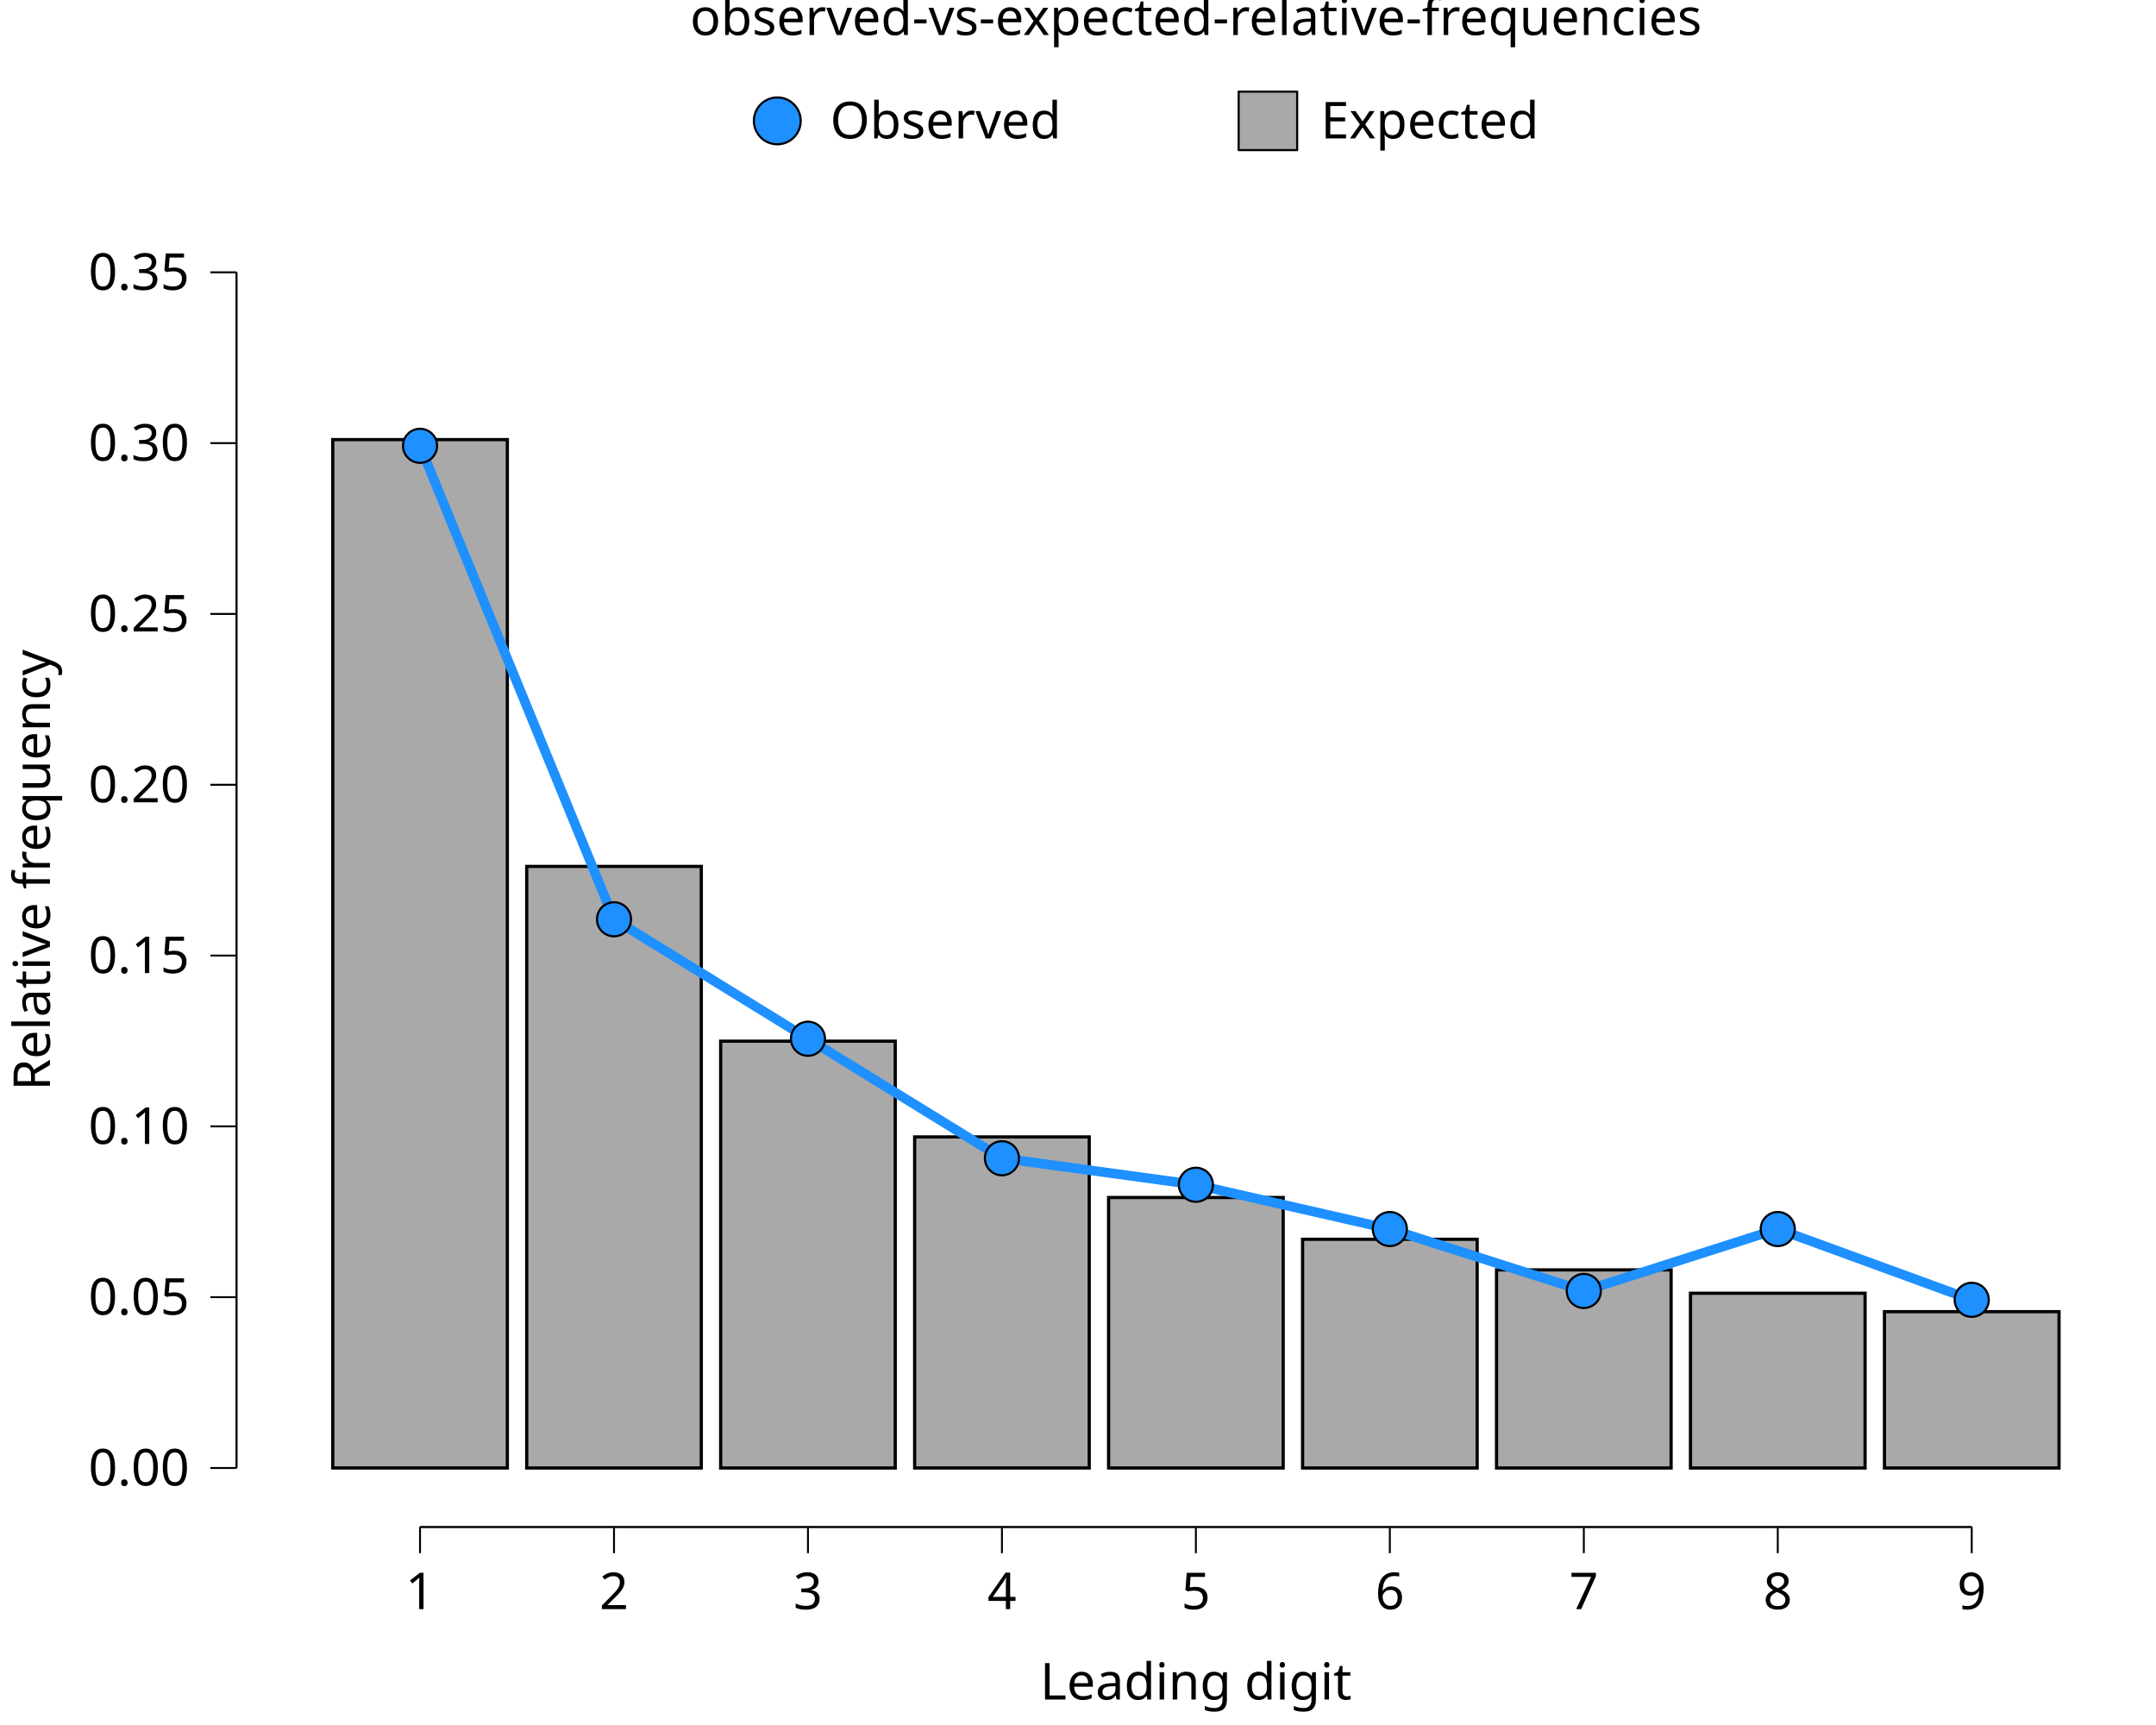
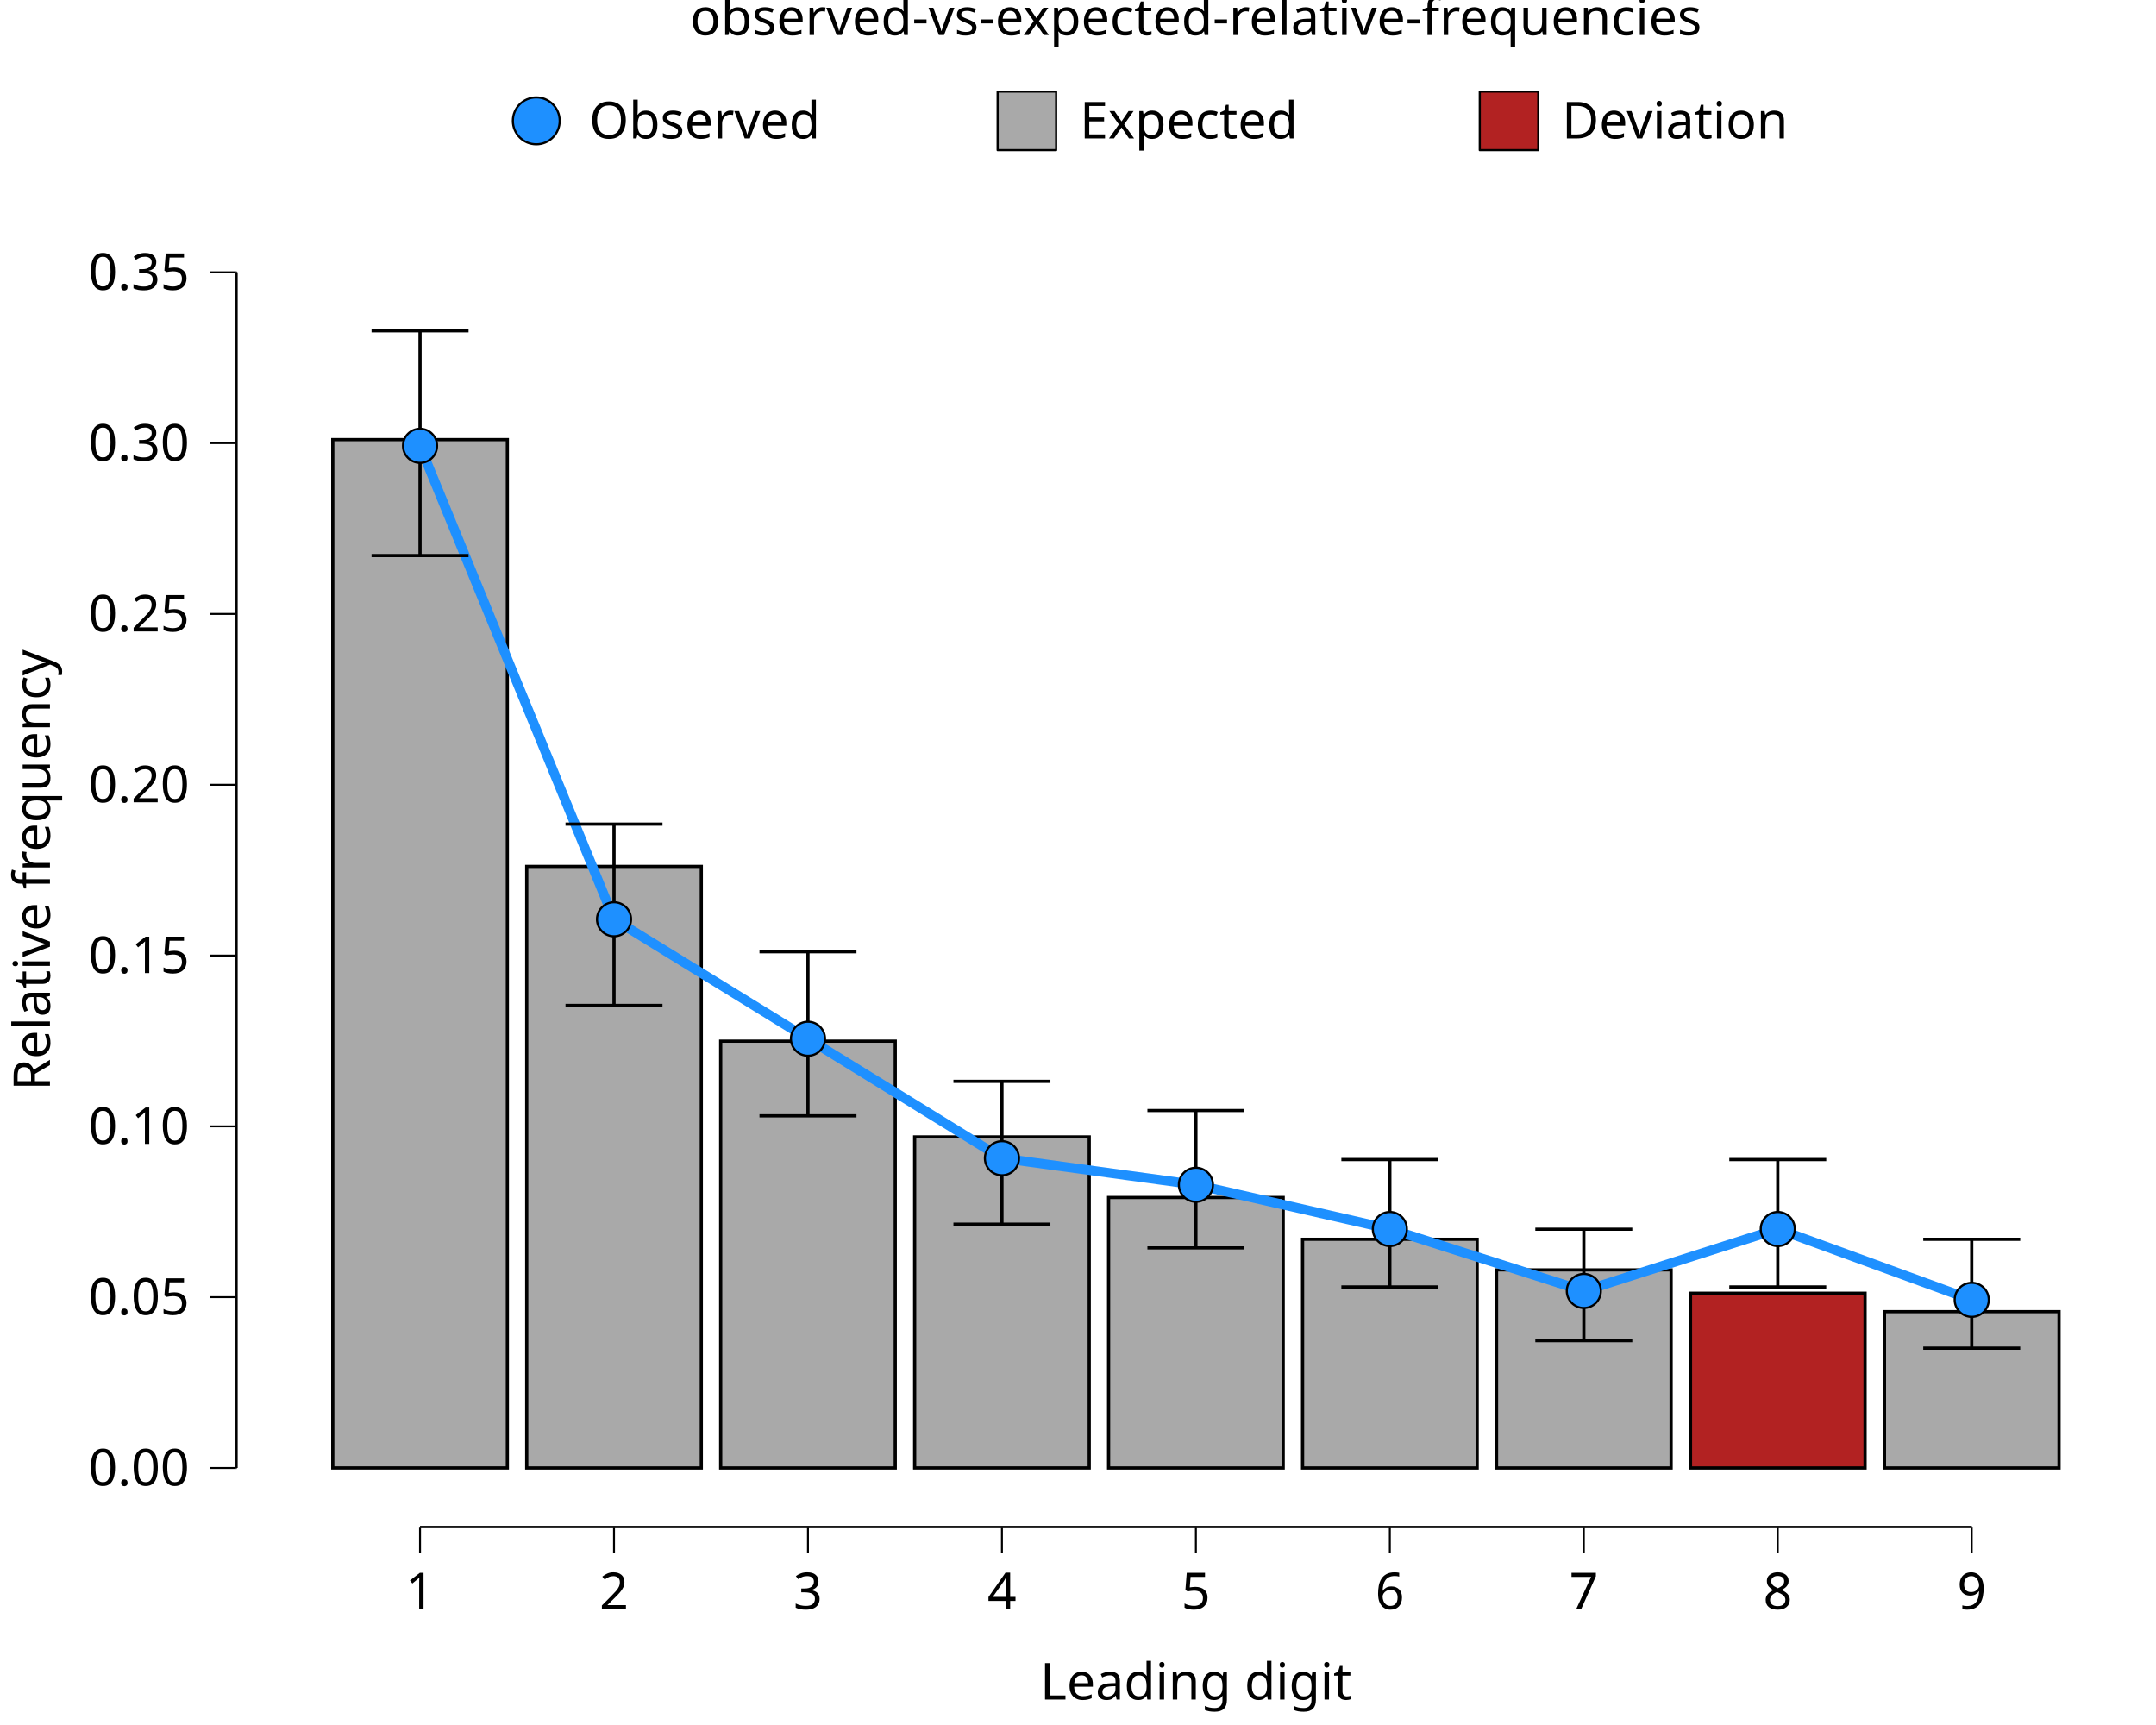
<svg xmlns="http://www.w3.org/2000/svg" class="svglite" data-engine-version="2.0" width="720.00pt" height="576.00pt" viewBox="0 0 720.00 576.00">
  <defs>
    <style type="text/css">
    .svglite line, .svglite polyline, .svglite polygon, .svglite path, .svglite rect, .svglite circle {
      fill: none;
      stroke: #000000;
      stroke-linecap: round;
      stroke-linejoin: round;
      stroke-miterlimit: 10.00;
    }
  </style>
  </defs>
  <rect width="100%" height="100%" style="stroke: none; fill: #FFFFFF;" />
  <defs>
    <clipPath id="cpMC4wMHw3MjAuMDB8MC4wMHw1NzYuMDA=">
      <rect x="0.00" y="0.00" width="720.00" height="576.00" />
    </clipPath>
  </defs>
  <g clip-path="url(#cpMC4wMHw3MjAuMDB8MC4wMHw1NzYuMDA=)">
    <rect x="-0" y="0.00" width="720.00" height="576.00" style="stroke-width: 10.67; stroke: none;" />
  </g>
  <defs>
    <clipPath id="cpNzguNzR8NzIwLjAwfDcwLjk3fDUxMC4xNA==">
      <rect x="78.74" y="70.97" width="641.26" height="439.17" />
    </clipPath>
  </defs>
  <g clip-path="url(#cpNzguNzR8NzIwLjAwfDcwLjk3fDUxMC4xNA==)">
    <rect x="78.74" y="70.97" width="641.26" height="439.17" style="stroke-width: 10.67; stroke: none;" />
    <circle cx="140.27" cy="490.18" r="1.95" style="stroke-width: 0.71; stroke: none;" />
    <circle cx="140.27" cy="490.18" r="1.95" style="stroke-width: 0.71; stroke: none;" />
+     <circle cx="140.27" cy="490.18" r="1.95" style="stroke-width: 0.71; stroke: none;" />
    <rect x="111.13" y="146.79" width="58.30" height="343.38" style="stroke-width: 1.07; stroke-linecap: butt; stroke-linejoin: miter; fill: #A9A9A9;" />
    <rect x="175.90" y="289.31" width="58.30" height="200.87" style="stroke-width: 1.07; stroke-linecap: butt; stroke-linejoin: miter; fill: #A9A9A9;" />
    <rect x="240.67" y="347.66" width="58.30" height="142.52" style="stroke-width: 1.07; stroke-linecap: butt; stroke-linejoin: miter; fill: #A9A9A9;" />
    <rect x="305.45" y="379.63" width="58.30" height="110.54" style="stroke-width: 1.07; stroke-linecap: butt; stroke-linejoin: miter; fill: #A9A9A9;" />
    <rect x="370.22" y="399.86" width="58.30" height="90.32" style="stroke-width: 1.07; stroke-linecap: butt; stroke-linejoin: miter; fill: #A9A9A9;" />
    <rect x="435.00" y="413.81" width="58.30" height="76.37" style="stroke-width: 1.07; stroke-linecap: butt; stroke-linejoin: miter; fill: #A9A9A9;" />
    <rect x="499.77" y="424.03" width="58.30" height="66.15" style="stroke-width: 1.07; stroke-linecap: butt; stroke-linejoin: miter; fill: #A9A9A9;" />
-     <rect x="564.54" y="431.83" width="58.30" height="58.35" style="stroke-width: 1.07; stroke-linecap: butt; stroke-linejoin: miter; fill: #A9A9A9;" />
+     <rect x="564.54" y="431.83" width="58.30" height="58.35" style="stroke-width: 1.07; stroke-linecap: butt; stroke-linejoin: miter; fill: #B22222;" />
    <rect x="629.32" y="437.98" width="58.30" height="52.20" style="stroke-width: 1.07; stroke-linecap: butt; stroke-linejoin: miter; fill: #A9A9A9;" />
    <polyline points="140.27,148.86 205.05,306.96 269.82,346.85 334.60,386.75 399.37,395.61 464.14,410.39 528.92,431.07 593.69,410.39 658.46,434.03 " style="stroke-width: 3.20; stroke: #1E90FF; stroke-linecap: butt;" />
+     <polyline points="124.08,110.45 156.47,110.45 " style="stroke-width: 1.07; stroke-linecap: butt;" />
+     <polyline points="140.27,110.45 140.27,185.51 " style="stroke-width: 1.07; stroke-linecap: butt;" />
+     <polyline points="124.08,185.51 156.47,185.51 " style="stroke-width: 1.07; stroke-linecap: butt;" />
+     <polyline points="188.85,275.20 221.24,275.20 " style="stroke-width: 1.07; stroke-linecap: butt;" />
+     <polyline points="205.05,275.20 205.05,335.72 " style="stroke-width: 1.07; stroke-linecap: butt;" />
+     <polyline points="188.85,335.72 221.24,335.72 " style="stroke-width: 1.07; stroke-linecap: butt;" />
+     <polyline points="253.63,317.80 286.02,317.80 " style="stroke-width: 1.07; stroke-linecap: butt;" />
+     <polyline points="269.82,317.80 269.82,372.59 " style="stroke-width: 1.07; stroke-linecap: butt;" />
+     <polyline points="253.63,372.59 286.02,372.59 " style="stroke-width: 1.07; stroke-linecap: butt;" />
+     <polyline points="318.40,361.08 350.79,361.08 " style="stroke-width: 1.07; stroke-linecap: butt;" />
+     <polyline points="334.60,361.08 334.60,408.77 " style="stroke-width: 1.07; stroke-linecap: butt;" />
+     <polyline points="318.40,408.77 350.79,408.77 " style="stroke-width: 1.07; stroke-linecap: butt;" />
+     <polyline points="383.18,370.82 415.56,370.82 " style="stroke-width: 1.07; stroke-linecap: butt;" />
+     <polyline points="399.37,370.82 399.37,416.69 " style="stroke-width: 1.07; stroke-linecap: butt;" />
+     <polyline points="383.18,416.69 415.56,416.69 " style="stroke-width: 1.07; stroke-linecap: butt;" />
+     <polyline points="447.95,387.19 480.34,387.19 " style="stroke-width: 1.07; stroke-linecap: butt;" />
+     <polyline points="464.14,387.19 464.14,429.74 " style="stroke-width: 1.07; stroke-linecap: butt;" />
+     <polyline points="447.95,429.74 480.34,429.74 " style="stroke-width: 1.07; stroke-linecap: butt;" />
+     <polyline points="512.72,410.45 545.11,410.45 " style="stroke-width: 1.07; stroke-linecap: butt;" />
+     <polyline points="528.92,410.45 528.92,447.66 " style="stroke-width: 1.07; stroke-linecap: butt;" />
+     <polyline points="512.72,447.66 545.11,447.66 " style="stroke-width: 1.07; stroke-linecap: butt;" />
+     <polyline points="577.50,387.19 609.88,387.19 " style="stroke-width: 1.07; stroke-linecap: butt;" />
+     <polyline points="593.69,387.19 593.69,429.74 " style="stroke-width: 1.07; stroke-linecap: butt;" />
+     <polyline points="577.50,429.74 609.88,429.74 " style="stroke-width: 1.07; stroke-linecap: butt;" />
+     <polyline points="642.27,413.82 674.66,413.82 " style="stroke-width: 1.07; stroke-linecap: butt;" />
+     <polyline points="658.46,413.82 658.46,450.18 " style="stroke-width: 1.07; stroke-linecap: butt;" />
+     <polyline points="642.27,450.18 674.66,450.18 " style="stroke-width: 1.07; stroke-linecap: butt;" />
    <circle cx="140.27" cy="148.86" r="5.69" style="stroke-width: 0.71; fill: #1E90FF;" />
    <circle cx="205.05" cy="306.96" r="5.69" style="stroke-width: 0.71; fill: #1E90FF;" />
    <circle cx="269.82" cy="346.85" r="5.69" style="stroke-width: 0.71; fill: #1E90FF;" />
    <circle cx="334.60" cy="386.75" r="5.69" style="stroke-width: 0.71; fill: #1E90FF;" />
    <circle cx="399.37" cy="395.61" r="5.69" style="stroke-width: 0.71; fill: #1E90FF;" />
    <circle cx="464.14" cy="410.39" r="5.69" style="stroke-width: 0.71; fill: #1E90FF;" />
    <circle cx="528.92" cy="431.07" r="5.69" style="stroke-width: 0.71; fill: #1E90FF;" />
    <circle cx="593.69" cy="410.39" r="5.69" style="stroke-width: 0.71; fill: #1E90FF;" />
    <circle cx="658.46" cy="434.03" r="5.69" style="stroke-width: 0.71; fill: #1E90FF;" />
    <line x1="78.74" y1="490.18" x2="78.74" y2="90.93" style="stroke-width: 1.07; stroke-linecap: butt;" />
    <line x1="78.74" y1="490.18" x2="78.74" y2="90.93" style="stroke-width: 1.07; stroke-linecap: butt;" />
+     <line x1="78.74" y1="490.18" x2="78.74" y2="90.93" style="stroke-width: 1.07; stroke-linecap: butt;" />
+     <line x1="140.27" y1="510.14" x2="658.46" y2="510.14" style="stroke-width: 1.07; stroke-linecap: butt;" />
    <line x1="140.27" y1="510.14" x2="658.46" y2="510.14" style="stroke-width: 1.07; stroke-linecap: butt;" />
    <line x1="140.27" y1="510.14" x2="658.46" y2="510.14" style="stroke-width: 1.07; stroke-linecap: butt;" />
    <line x1="139.96" y1="510.14" x2="658.78" y2="510.14" style="stroke-width: 0.64; stroke-linecap: butt;" />
    <line x1="78.74" y1="490.50" x2="78.74" y2="90.62" style="stroke-width: 0.64; stroke-linecap: butt;" />
    <rect x="78.74" y="70.97" width="641.26" height="439.17" style="stroke-width: 0.00; stroke: none;" />
  </g>
  <g clip-path="url(#cpMC4wMHw3MjAuMDB8MC4wMHw1NzYuMDA=)">
    <polyline points="78.74,510.14 78.74,70.97 " style="stroke-width: 0.00; stroke: none; stroke-linecap: butt;" />
    <text x="63.26" y="496.03" text-anchor="end" style="font-size: 17.00px; font-family: sans;" textLength="33.09px" lengthAdjust="spacingAndGlyphs">0.00</text>
    <text x="63.26" y="438.99" text-anchor="end" style="font-size: 17.00px; font-family: sans;" textLength="33.09px" lengthAdjust="spacingAndGlyphs">0.05</text>
    <text x="63.26" y="381.96" text-anchor="end" style="font-size: 17.00px; font-family: sans;" textLength="33.09px" lengthAdjust="spacingAndGlyphs">0.10</text>
    <text x="63.26" y="324.92" text-anchor="end" style="font-size: 17.00px; font-family: sans;" textLength="33.09px" lengthAdjust="spacingAndGlyphs">0.15</text>
    <text x="63.26" y="267.89" text-anchor="end" style="font-size: 17.00px; font-family: sans;" textLength="33.09px" lengthAdjust="spacingAndGlyphs">0.20</text>
    <text x="63.26" y="210.85" text-anchor="end" style="font-size: 17.00px; font-family: sans;" textLength="33.09px" lengthAdjust="spacingAndGlyphs">0.25</text>
    <text x="63.26" y="153.82" text-anchor="end" style="font-size: 17.00px; font-family: sans;" textLength="33.09px" lengthAdjust="spacingAndGlyphs">0.30</text>
    <text x="63.26" y="96.78" text-anchor="end" style="font-size: 17.00px; font-family: sans;" textLength="33.09px" lengthAdjust="spacingAndGlyphs">0.35</text>
    <polyline points="70.24,490.18 78.74,490.18 " style="stroke-width: 0.64; stroke-linecap: butt;" />
    <polyline points="70.24,433.14 78.74,433.14 " style="stroke-width: 0.64; stroke-linecap: butt;" />
    <polyline points="70.24,376.11 78.74,376.11 " style="stroke-width: 0.64; stroke-linecap: butt;" />
    <polyline points="70.24,319.07 78.74,319.07 " style="stroke-width: 0.64; stroke-linecap: butt;" />
    <polyline points="70.24,262.04 78.74,262.04 " style="stroke-width: 0.64; stroke-linecap: butt;" />
    <polyline points="70.24,205.00 78.74,205.00 " style="stroke-width: 0.64; stroke-linecap: butt;" />
    <polyline points="70.24,147.97 78.74,147.97 " style="stroke-width: 0.64; stroke-linecap: butt;" />
    <polyline points="70.24,90.93 78.74,90.93 " style="stroke-width: 0.64; stroke-linecap: butt;" />
    <polyline points="78.74,510.14 720.00,510.14 " style="stroke-width: 0.00; stroke: none; stroke-linecap: butt;" />
    <polyline points="140.27,518.64 140.27,510.14 " style="stroke-width: 0.64; stroke-linecap: butt;" />
    <polyline points="205.05,518.64 205.05,510.14 " style="stroke-width: 0.64; stroke-linecap: butt;" />
    <polyline points="269.82,518.64 269.82,510.14 " style="stroke-width: 0.64; stroke-linecap: butt;" />
    <polyline points="334.60,518.64 334.60,510.14 " style="stroke-width: 0.64; stroke-linecap: butt;" />
    <polyline points="399.37,518.64 399.37,510.14 " style="stroke-width: 0.64; stroke-linecap: butt;" />
    <polyline points="464.14,518.64 464.14,510.14 " style="stroke-width: 0.64; stroke-linecap: butt;" />
    <polyline points="528.92,518.64 528.92,510.14 " style="stroke-width: 0.64; stroke-linecap: butt;" />
    <polyline points="593.69,518.64 593.69,510.14 " style="stroke-width: 0.64; stroke-linecap: butt;" />
    <polyline points="658.46,518.64 658.46,510.14 " style="stroke-width: 0.64; stroke-linecap: butt;" />
    <text x="140.27" y="537.32" text-anchor="middle" style="font-size: 17.00px; font-family: sans;" textLength="9.46px" lengthAdjust="spacingAndGlyphs">1</text>
    <text x="205.05" y="537.32" text-anchor="middle" style="font-size: 17.00px; font-family: sans;" textLength="9.46px" lengthAdjust="spacingAndGlyphs">2</text>
    <text x="269.82" y="537.32" text-anchor="middle" style="font-size: 17.00px; font-family: sans;" textLength="9.46px" lengthAdjust="spacingAndGlyphs">3</text>
    <text x="334.60" y="537.32" text-anchor="middle" style="font-size: 17.00px; font-family: sans;" textLength="9.46px" lengthAdjust="spacingAndGlyphs">4</text>
    <text x="399.37" y="537.32" text-anchor="middle" style="font-size: 17.00px; font-family: sans;" textLength="9.46px" lengthAdjust="spacingAndGlyphs">5</text>
    <text x="464.14" y="537.32" text-anchor="middle" style="font-size: 17.00px; font-family: sans;" textLength="9.46px" lengthAdjust="spacingAndGlyphs">6</text>
    <text x="528.92" y="537.32" text-anchor="middle" style="font-size: 17.00px; font-family: sans;" textLength="9.46px" lengthAdjust="spacingAndGlyphs">7</text>
    <text x="593.69" y="537.32" text-anchor="middle" style="font-size: 17.00px; font-family: sans;" textLength="9.46px" lengthAdjust="spacingAndGlyphs">8</text>
    <text x="658.46" y="537.32" text-anchor="middle" style="font-size: 17.00px; font-family: sans;" textLength="9.46px" lengthAdjust="spacingAndGlyphs">9</text>
    <text x="399.37" y="567.49" text-anchor="middle" style="font-size: 17.00px; font-family: sans;" textLength="96.41px" lengthAdjust="spacingAndGlyphs">Leading digit</text>
    <text transform="translate(16.68,290.56) rotate(-90)" text-anchor="middle" style="font-size: 17.00px; font-family: sans;" textLength="140.82px" lengthAdjust="spacingAndGlyphs">Relative frequency</text>
-     <rect x="231.46" y="20.71" width="335.81" height="39.31" style="stroke-width: 0.75; stroke: none;" />
-     <rect x="231.46" y="20.71" width="335.81" height="39.31" style="stroke-width: 10.67; stroke: none;" />
-     <rect x="245.41" y="26.19" width="28.35" height="28.35" style="stroke-width: 10.67; stroke: none;" />
-     <circle cx="259.58" cy="40.36" r="7.82" style="stroke-width: 0.71; fill: #1E90FF;" />
-     <rect x="409.25" y="26.19" width="28.35" height="28.35" style="stroke-width: 10.67; stroke: none;" />
-     <rect x="413.65" y="30.59" width="19.54" height="19.54" style="stroke-width: 0.71; fill: #A9A9A9;" />
-     <text x="277.24" y="46.21" style="font-size: 17.00px; font-family: sans;" textLength="73.73px" lengthAdjust="spacingAndGlyphs">Observed</text>
-     <text x="441.08" y="46.21" style="font-size: 17.00px; font-family: sans;" textLength="70.90px" lengthAdjust="spacingAndGlyphs">Expected</text>
+     <rect x="150.97" y="20.71" width="496.81" height="39.31" style="stroke-width: 0.75; stroke: none;" />
+     <rect x="150.97" y="20.71" width="496.81" height="39.31" style="stroke-width: 10.67; stroke: none;" />
+     <rect x="164.91" y="26.19" width="28.35" height="28.35" style="stroke-width: 10.67; stroke: none;" />
+     <circle cx="179.09" cy="40.36" r="7.82" style="stroke-width: 0.71; fill: #1E90FF;" />
+     <rect x="328.75" y="26.19" width="28.35" height="28.35" style="stroke-width: 10.67; stroke: none;" />
+     <rect x="333.16" y="30.59" width="19.54" height="19.54" style="stroke-width: 0.71; fill: #A9A9A9;" />
+     <rect x="489.77" y="26.19" width="28.35" height="28.35" style="stroke-width: 10.67; stroke: none;" />
+     <rect x="494.17" y="30.59" width="19.54" height="19.54" style="stroke-width: 0.71; fill: #B22222;" />
+     <text x="196.75" y="46.21" style="font-size: 17.00px; font-family: sans;" textLength="73.73px" lengthAdjust="spacingAndGlyphs">Observed</text>
+     <text x="360.59" y="46.21" style="font-size: 17.00px; font-family: sans;" textLength="70.90px" lengthAdjust="spacingAndGlyphs">Expected</text>
+     <text x="521.60" y="46.21" style="font-size: 17.00px; font-family: sans;" textLength="70.88px" lengthAdjust="spacingAndGlyphs">Deviation</text>
    <text x="399.37" y="11.70" text-anchor="middle" style="font-size: 17.00px; font-family: sans;" textLength="321.33px" lengthAdjust="spacingAndGlyphs">observed-vs-expected-relative-frequencies</text>
  </g>
</svg>
